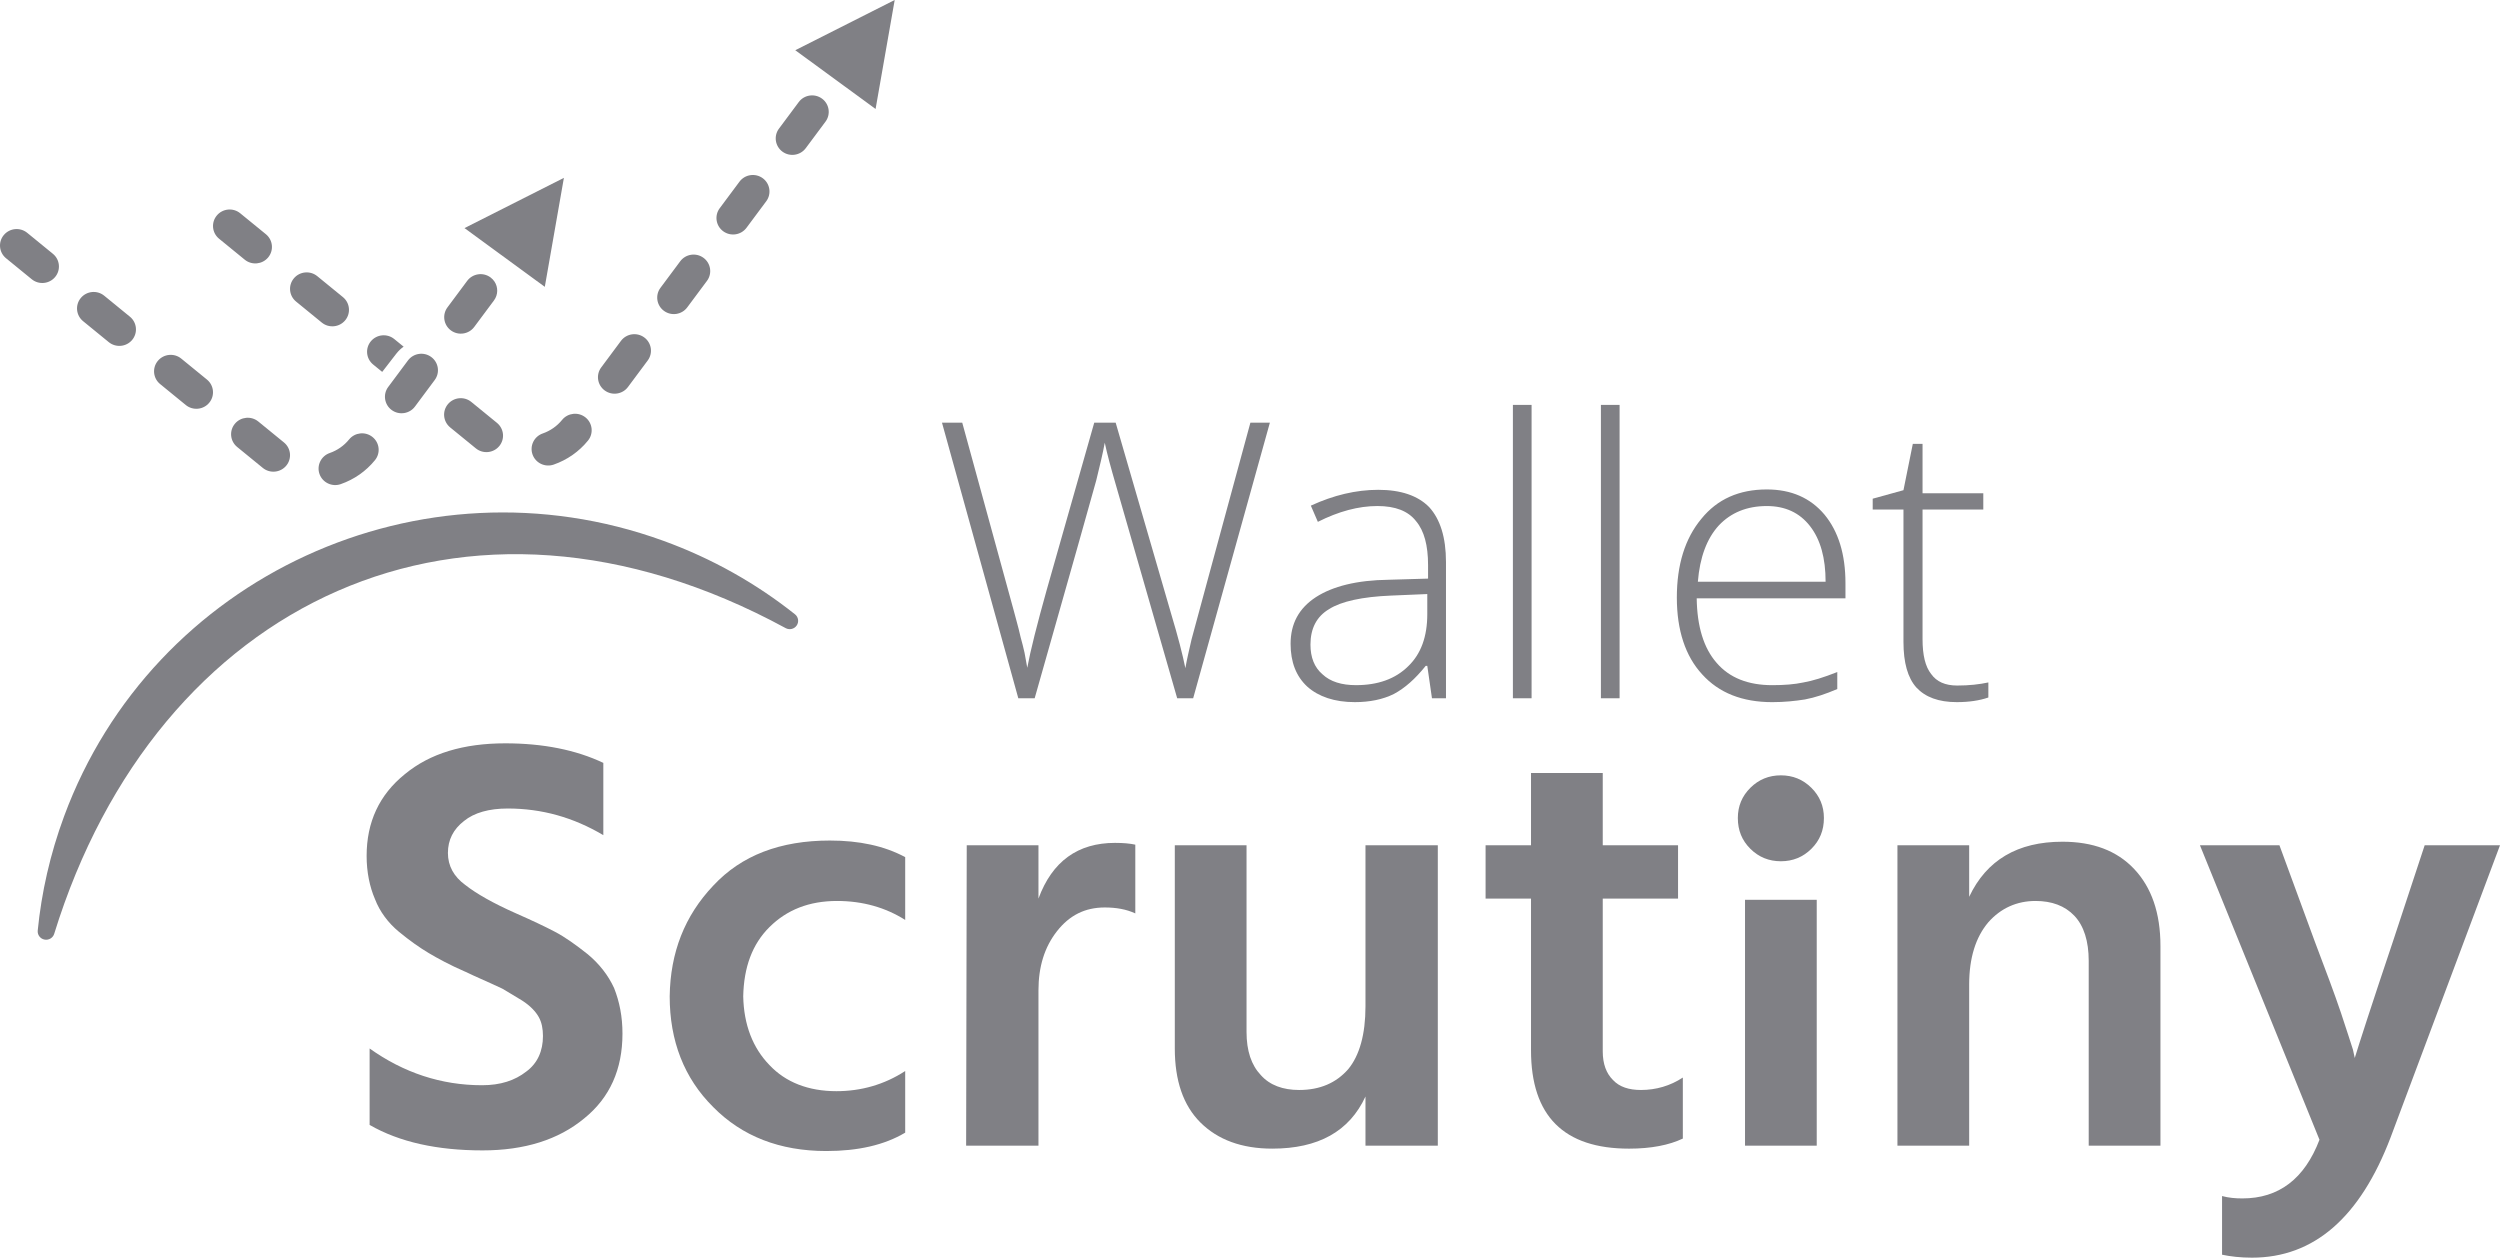
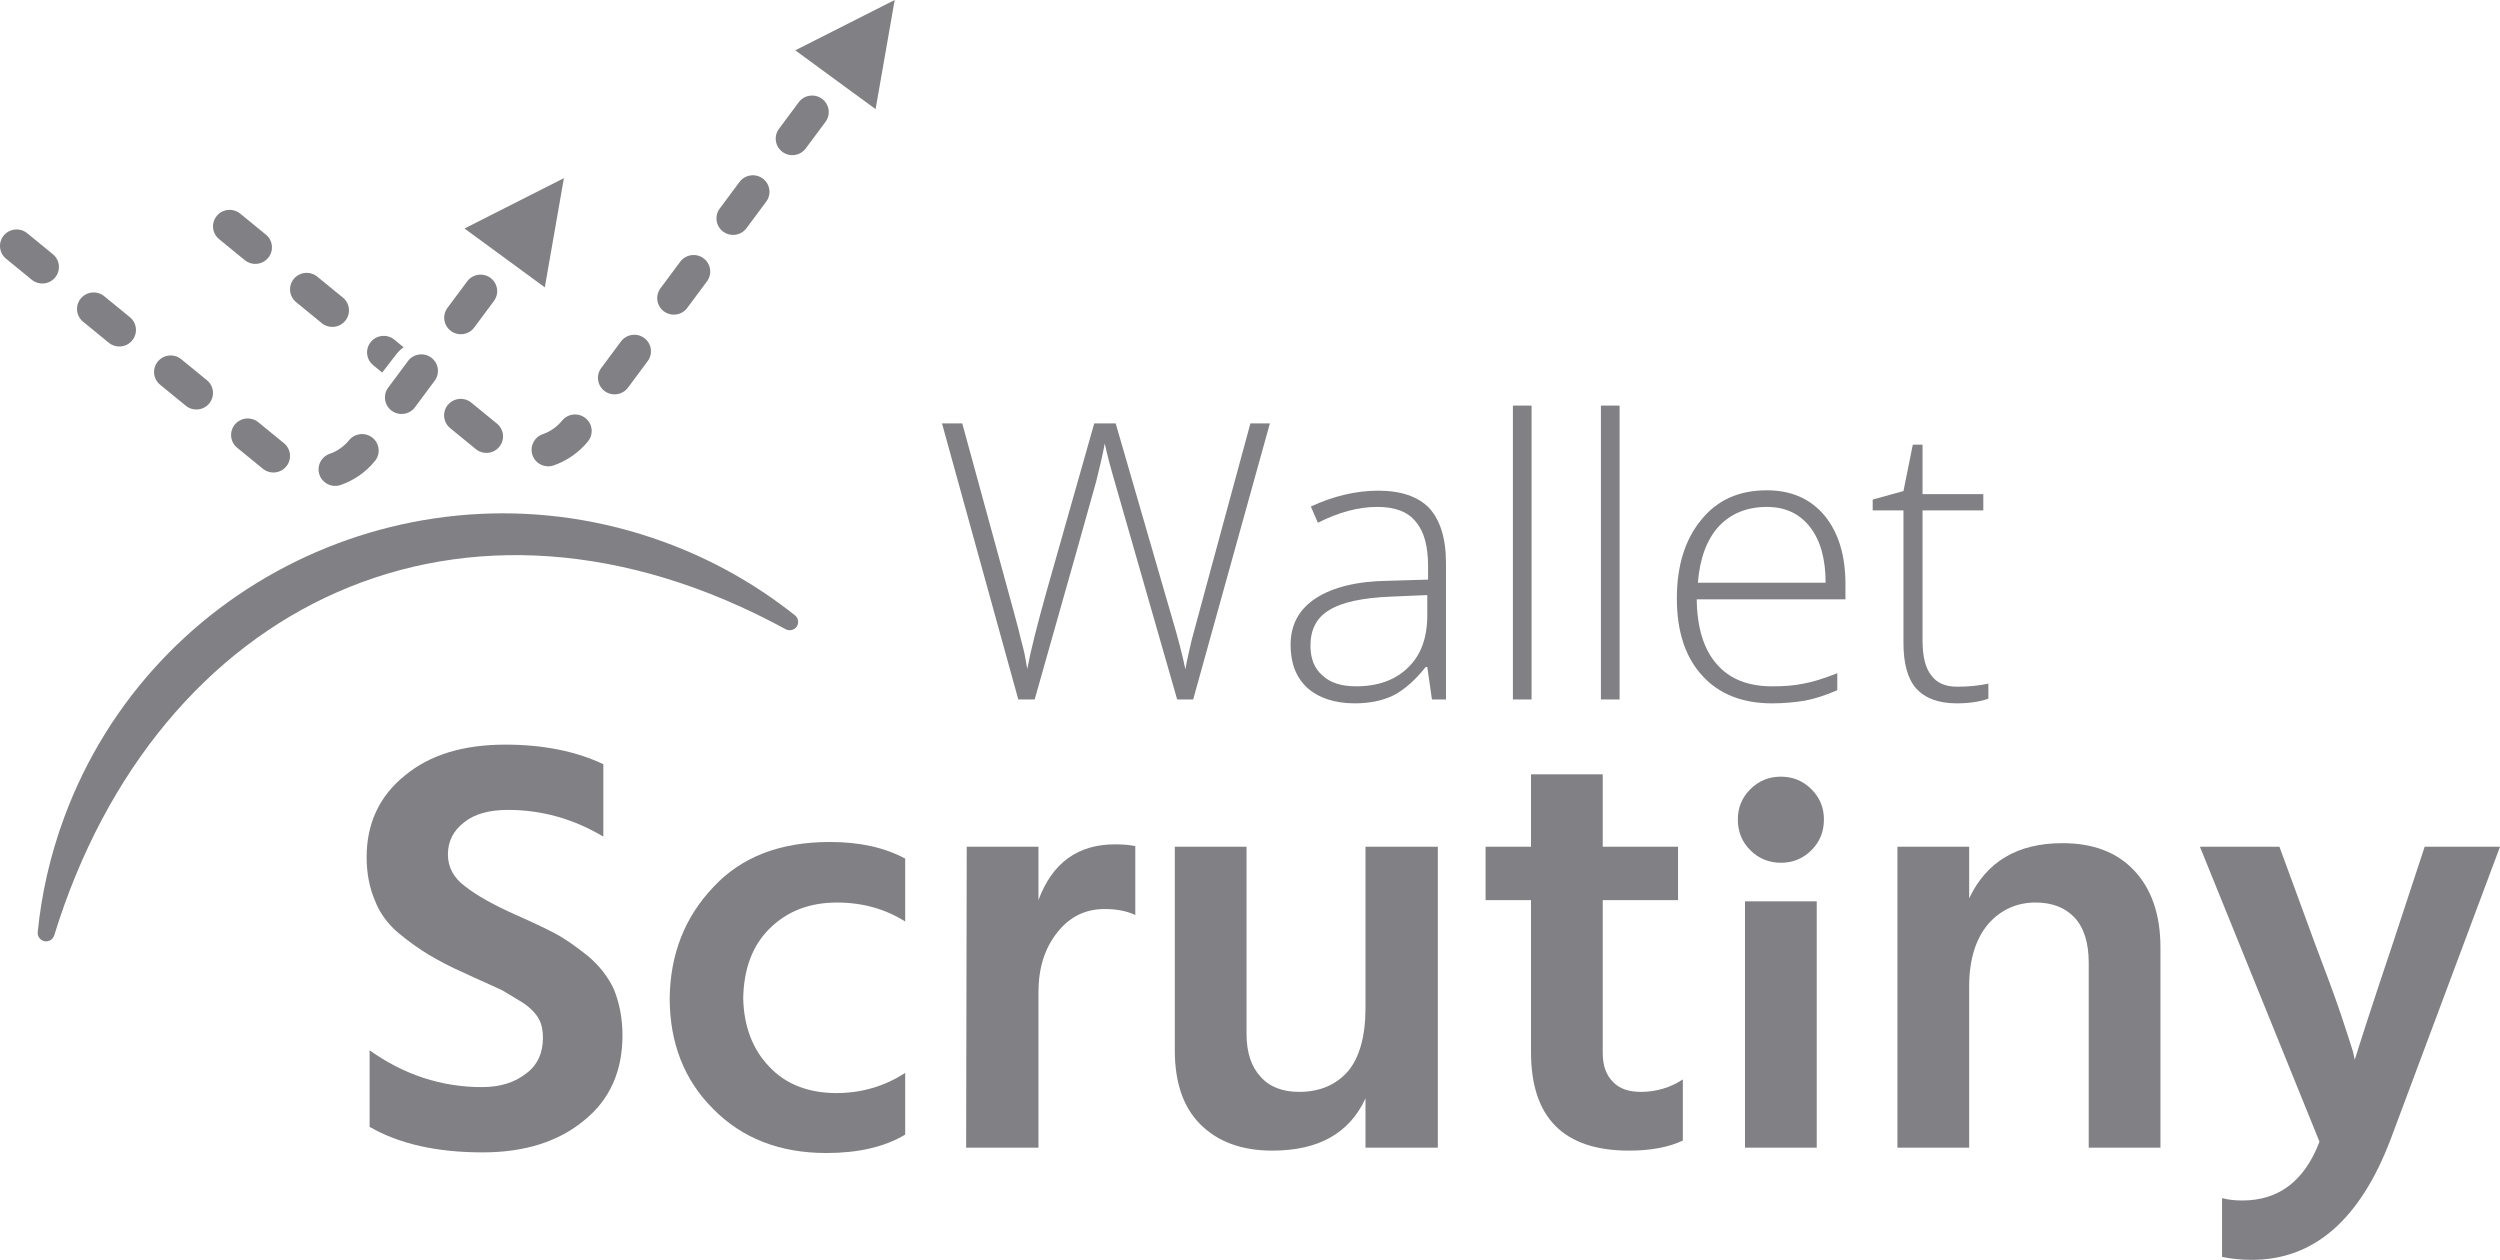
- <svg xmlns="http://www.w3.org/2000/svg" width="163" height="82" viewBox="0 0 163 82" fill="none">
-   <path d="M39.337 49.74V54.453C37.389 53.294 35.323 52.715 33.102 52.715C31.894 52.715 30.919 52.985 30.257 53.526C29.555 54.067 29.204 54.763 29.204 55.612C29.204 56.462 29.594 57.158 30.335 57.699C31.075 58.278 32.166 58.896 33.647 59.553C34.7 60.017 35.518 60.403 36.181 60.751C36.843 61.098 37.545 61.601 38.324 62.219C39.065 62.837 39.649 63.571 40.039 64.421C40.39 65.309 40.585 66.275 40.585 67.396C40.585 69.714 39.766 71.568 38.09 72.92C36.414 74.311 34.193 75.006 31.465 75.006C28.503 75.006 26.048 74.466 24.099 73.345V68.361C26.32 69.945 28.776 70.757 31.426 70.757C32.634 70.757 33.569 70.448 34.31 69.868C35.05 69.327 35.401 68.516 35.401 67.55C35.401 67.087 35.323 66.662 35.128 66.314C34.934 65.966 34.583 65.58 34.037 65.232C33.453 64.885 33.024 64.614 32.751 64.46C32.439 64.305 31.816 64.034 30.88 63.61C30.608 63.494 30.413 63.378 30.296 63.339C29.321 62.914 28.542 62.489 27.957 62.142C27.373 61.794 26.71 61.33 26.009 60.751C25.307 60.171 24.762 59.437 24.45 58.626C24.099 57.815 23.904 56.849 23.904 55.806C23.904 53.604 24.723 51.826 26.398 50.474C28.035 49.122 30.218 48.465 32.946 48.465C35.401 48.465 37.545 48.89 39.337 49.74Z" fill="#808085" />
-   <path d="M48.458 64.963C48.497 66.818 49.081 68.325 50.172 69.445C51.225 70.565 52.706 71.145 54.537 71.145C56.135 71.145 57.655 70.72 59.019 69.831V73.849C57.655 74.66 55.941 75.047 53.875 75.047C50.835 75.047 48.38 74.081 46.509 72.188C44.599 70.295 43.664 67.861 43.664 64.963C43.703 62.105 44.638 59.709 46.509 57.739C48.341 55.769 50.874 54.803 54.109 54.803C56.018 54.803 57.655 55.151 59.019 55.885V59.98C57.733 59.168 56.252 58.743 54.576 58.743C52.745 58.743 51.303 59.323 50.172 60.443C49.042 61.564 48.497 63.07 48.458 64.963Z" fill="#808085" />
-   <path d="M67.708 55.111V58.588C68.604 56.154 70.28 54.956 72.697 54.956C73.242 54.956 73.671 54.995 74.022 55.072V59.554C73.437 59.283 72.775 59.167 72.034 59.167C70.748 59.167 69.735 59.67 68.916 60.713C68.098 61.756 67.708 63.031 67.708 64.576V74.698H62.992L63.031 55.111H67.708Z" fill="#808085" />
-   <path d="M89.029 55.111H93.745V74.698H89.029V71.492C87.977 73.771 85.951 74.891 82.95 74.891C80.962 74.891 79.403 74.312 78.273 73.192C77.143 72.071 76.597 70.449 76.597 68.362V55.111H81.274V67.281C81.274 68.517 81.586 69.444 82.209 70.101C82.794 70.758 83.651 71.067 84.703 71.067C86.067 71.067 87.12 70.603 87.899 69.715C88.64 68.826 89.029 67.435 89.029 65.62V55.111Z" fill="#808085" />
-   <path d="M104.499 58.589V68.556C104.499 69.368 104.733 69.986 105.161 70.411C105.59 70.874 106.214 71.067 106.993 71.067C107.967 71.067 108.903 70.797 109.721 70.256V74.235C108.825 74.66 107.656 74.892 106.214 74.892C101.966 74.892 99.822 72.767 99.822 68.479V58.589H96.86V55.112H99.822V50.399H104.499V55.112H109.409V58.589H104.499Z" fill="#808085" />
-   <path d="M113.775 74.698V58.665H118.451V74.698H113.775ZM113.307 53.334C113.307 52.561 113.58 51.904 114.125 51.364C114.671 50.823 115.333 50.552 116.113 50.552C116.892 50.552 117.555 50.823 118.101 51.364C118.646 51.904 118.919 52.561 118.919 53.334C118.919 54.145 118.646 54.802 118.101 55.343C117.555 55.884 116.892 56.154 116.113 56.154C115.333 56.154 114.671 55.884 114.125 55.343C113.58 54.802 113.307 54.145 113.307 53.334Z" fill="#808085" />
-   <path d="M128.39 55.112V58.473C129.52 56.078 131.546 54.88 134.469 54.88C136.457 54.88 138.016 55.459 139.146 56.657C140.276 57.855 140.861 59.516 140.861 61.679V74.699H136.184V62.645C136.184 61.37 135.872 60.366 135.249 59.709C134.625 59.052 133.768 58.743 132.716 58.743C131.507 58.743 130.455 59.207 129.637 60.134C128.818 61.1 128.39 62.452 128.39 64.191V74.699H123.713V55.112H128.39Z" fill="#808085" />
-   <path d="M151.23 74.312L143.436 55.111H148.619L150.918 61.37C151.62 63.224 152.204 64.77 152.633 66.044C153.062 67.319 153.296 68.092 153.413 68.44L153.53 68.981C153.802 68.092 154.621 65.542 156.024 61.37L158.089 55.111H163L155.868 74.157C153.88 79.373 150.879 82 146.826 82C146.086 82 145.423 81.923 144.878 81.807V77.982C145.306 78.098 145.735 78.137 146.203 78.137C148.58 78.137 150.256 76.862 151.23 74.312Z" fill="#808085" />
-   <path fill-rule="evenodd" clip-rule="evenodd" d="M3.535 60.881C3.454 61.15 3.181 61.314 2.903 61.261C2.625 61.209 2.433 60.956 2.459 60.676C2.705 58.187 3.269 55.687 4.176 53.229C9.952 37.584 27.456 29.53 43.24 35.256C46.438 36.416 49.322 38.054 51.84 40.058C52.058 40.237 52.103 40.551 51.944 40.783C51.785 41.015 51.474 41.089 51.226 40.954C30.234 29.541 10.211 39.263 3.535 60.881Z" fill="#808085" />
-   <path fill-rule="evenodd" clip-rule="evenodd" d="M30.285 14.872L36.766 11.597L35.521 18.702L30.285 14.872Z" fill="#808085" />
-   <path fill-rule="evenodd" clip-rule="evenodd" d="M22.214 31.566C23.086 31.263 23.862 30.724 24.449 30.002C24.824 29.54 24.751 28.863 24.285 28.491C23.819 28.118 23.136 28.191 22.76 28.653C22.428 29.061 21.99 29.366 21.497 29.537C20.932 29.734 20.634 30.348 20.832 30.908C21.03 31.467 21.649 31.762 22.214 31.566ZM15.462 29.142C16.055 29.625 16.617 30.084 17.136 30.509C17.598 30.886 18.282 30.82 18.663 30.362C19.043 29.904 18.977 29.226 18.515 28.849C17.996 28.425 17.433 27.966 16.841 27.482C16.379 27.105 15.695 27.171 15.315 27.628C14.934 28.086 15 28.764 15.462 29.142ZM27.055 26.508C27.473 25.947 27.904 25.368 28.343 24.778C28.699 24.3 28.596 23.627 28.114 23.274C27.633 22.922 26.954 23.024 26.598 23.502C26.159 24.091 25.728 24.67 25.31 25.231C24.955 25.709 25.058 26.382 25.539 26.735C26.021 27.087 26.7 26.985 27.055 26.508ZM10.44 25.041C11 25.498 11.56 25.956 12.114 26.408C12.576 26.785 13.26 26.719 13.64 26.261C14.021 25.803 13.955 25.126 13.493 24.748C12.939 24.296 12.379 23.839 11.819 23.381C11.357 23.004 10.672 23.07 10.292 23.528C9.911 23.986 9.978 24.664 10.44 25.041ZM5.417 20.94C5.953 21.377 6.513 21.835 7.091 22.307C7.553 22.684 8.237 22.619 8.618 22.161C8.998 21.703 8.932 21.025 8.47 20.648C7.893 20.176 7.331 19.718 6.796 19.281C6.334 18.903 5.65 18.969 5.27 19.427C4.889 19.885 4.955 20.563 5.417 20.94ZM30.919 21.318C31.352 20.735 31.784 20.156 32.207 19.588C32.484 19.215 32.483 18.723 32.24 18.358C32.171 18.255 32.084 18.162 31.978 18.084C31.497 17.732 30.817 17.834 30.461 18.311C30.038 18.88 29.608 19.459 29.174 20.041C28.819 20.519 28.921 21.192 29.402 21.545C29.884 21.897 30.563 21.795 30.919 21.318ZM0.395 16.839C0.395 16.839 1.028 17.356 2.069 18.206C2.531 18.584 3.215 18.518 3.595 18.06C3.976 17.602 3.91 16.924 3.448 16.547C2.406 15.696 1.774 15.18 1.774 15.18C1.312 14.803 0.628 14.868 0.247 15.326C-0.133 15.784 -0.067 16.462 0.395 16.839Z" fill="#808085" />
-   <path fill-rule="evenodd" clip-rule="evenodd" d="M51.852 3.275L58.334 0L57.088 7.105L51.852 3.275Z" fill="#808085" />
-   <path fill-rule="evenodd" clip-rule="evenodd" d="M36.102 30.291C36.975 29.988 37.751 29.448 38.337 28.726C38.713 28.265 38.639 27.587 38.173 27.215C37.707 26.842 37.024 26.916 36.649 27.377C36.317 27.785 35.878 28.09 35.385 28.262C34.82 28.458 34.523 29.072 34.721 29.632C34.919 30.192 35.538 30.487 36.102 30.291ZM29.35 27.866C29.943 28.35 30.505 28.809 31.025 29.233C31.486 29.61 32.171 29.545 32.551 29.086C32.931 28.629 32.865 27.951 32.404 27.573C31.884 27.149 31.322 26.69 30.729 26.206C30.267 25.829 29.583 25.895 29.203 26.353C28.822 26.811 28.889 27.488 29.35 27.866ZM40.944 25.232C41.357 24.677 41.788 24.099 42.232 23.502C42.587 23.025 42.484 22.351 42.003 21.999C41.522 21.647 40.842 21.748 40.486 22.226C40.042 22.822 39.612 23.401 39.199 23.956C38.844 24.433 38.946 25.107 39.428 25.459C39.909 25.811 40.589 25.71 40.944 25.232ZM24.92 24.248L24.328 23.765C23.866 23.388 23.8 22.71 24.18 22.252C24.561 21.794 25.245 21.729 25.707 22.106L26.317 22.604C26.162 22.709 25.998 22.857 25.835 23.064C25.509 23.476 25.187 23.895 24.92 24.248ZM19.306 19.664C19.841 20.102 20.402 20.56 20.98 21.031C21.442 21.409 22.126 21.343 22.506 20.885C22.887 20.427 22.82 19.749 22.359 19.372C21.781 18.9 21.22 18.442 20.685 18.005C20.223 17.628 19.538 17.693 19.158 18.151C18.777 18.609 18.843 19.287 19.306 19.664ZM44.807 20.042C45.232 19.472 45.662 18.894 46.095 18.312C46.45 17.835 46.348 17.161 45.866 16.809C45.385 16.456 44.705 16.558 44.35 17.036C43.917 17.617 43.486 18.195 43.062 18.766C42.707 19.243 42.809 19.917 43.291 20.269C43.772 20.621 44.452 20.52 44.807 20.042ZM14.283 15.564C14.283 15.564 14.916 16.08 15.957 16.931C16.419 17.308 17.103 17.242 17.484 16.784C17.864 16.326 17.798 15.648 17.336 15.271C16.295 14.421 15.662 13.905 15.662 13.905C15.2 13.527 14.516 13.593 14.136 14.051C13.755 14.508 13.821 15.187 14.283 15.564ZM48.671 14.852C49.102 14.273 49.532 13.695 49.959 13.122C50.314 12.645 50.211 11.971 49.73 11.619C49.248 11.267 48.569 11.368 48.213 11.846C47.787 12.418 47.357 12.996 46.925 13.576C46.57 14.053 46.672 14.727 47.154 15.079C47.636 15.431 48.315 15.33 48.671 14.852ZM52.534 9.662C52.975 9.07 53.405 8.492 53.822 7.932C54.177 7.455 54.075 6.781 53.593 6.429C53.111 6.077 52.432 6.178 52.077 6.656C51.66 7.215 51.23 7.794 50.789 8.386C50.433 8.863 50.536 9.537 51.017 9.889C51.499 10.241 52.178 10.139 52.534 9.662Z" fill="#808085" />
-   <path d="M77.794 45.528H76.753L72.767 31.66C72.437 30.527 72.183 29.596 72.031 28.866C71.903 29.571 71.7 30.401 71.472 31.333C71.218 32.239 69.898 36.971 67.46 45.528H66.394L61.417 27.557H62.738L65.911 39.135C66.038 39.613 66.165 40.041 66.267 40.444C66.368 40.821 66.47 41.199 66.546 41.551C66.648 41.904 66.724 42.231 66.8 42.558C66.851 42.885 66.927 43.212 66.978 43.54C67.181 42.432 67.613 40.721 68.247 38.456L71.345 27.557H72.741L76.372 40.066C76.804 41.501 77.109 42.684 77.286 43.565C77.388 42.961 77.54 42.357 77.692 41.677C77.87 41.023 79.14 36.316 81.526 27.557H82.796L77.794 45.528Z" fill="#808085" />
-   <path d="M93.364 45.527L93.059 43.413H92.957C92.272 44.269 91.586 44.873 90.875 45.25C90.164 45.603 89.301 45.779 88.336 45.779C87.016 45.779 85.975 45.426 85.239 44.772C84.502 44.093 84.147 43.161 84.147 41.978C84.147 40.67 84.68 39.663 85.797 38.933C86.889 38.228 88.463 37.826 90.545 37.8L93.11 37.725V36.844C93.11 35.56 92.856 34.604 92.323 33.975C91.815 33.32 90.977 32.993 89.809 32.993C88.565 32.993 87.27 33.346 85.924 34.025L85.467 32.968C86.94 32.288 88.412 31.936 89.86 31.936C91.332 31.936 92.45 32.314 93.186 33.069C93.897 33.849 94.278 35.032 94.278 36.643V45.527H93.364ZM88.412 44.672C89.834 44.672 90.977 44.269 91.815 43.438C92.653 42.633 93.059 41.5 93.059 40.04V38.732L90.698 38.832C88.819 38.908 87.448 39.21 86.66 39.713C85.848 40.191 85.442 40.972 85.442 42.029C85.442 42.859 85.696 43.514 86.229 43.967C86.737 44.445 87.473 44.672 88.412 44.672Z" fill="#808085" />
-   <path fill-rule="evenodd" clip-rule="evenodd" d="M98.641 26.399H99.859V45.527H98.641V26.399Z" fill="#808085" />
-   <path fill-rule="evenodd" clip-rule="evenodd" d="M104.379 26.399H105.597V45.527H104.379V26.399Z" fill="#808085" />
-   <path d="M115.551 45.78C113.596 45.78 112.072 45.176 110.981 43.968C109.889 42.785 109.33 41.099 109.33 38.959C109.33 36.82 109.863 35.108 110.93 33.825C111.971 32.541 113.393 31.912 115.195 31.912C116.795 31.912 118.039 32.466 118.953 33.548C119.867 34.655 120.324 36.14 120.324 38.028V39.01H110.625C110.65 40.847 111.082 42.256 111.92 43.213C112.758 44.194 113.977 44.673 115.551 44.673C116.313 44.673 116.998 44.622 117.582 44.496C118.166 44.396 118.902 44.169 119.791 43.817V44.924C119.029 45.252 118.344 45.478 117.684 45.604C117.049 45.705 116.338 45.78 115.551 45.78ZM115.195 32.994C113.9 32.994 112.859 33.422 112.072 34.253C111.285 35.108 110.828 36.342 110.701 37.927H119.029C119.029 36.392 118.699 35.184 118.014 34.303C117.328 33.422 116.389 32.994 115.195 32.994Z" fill="#808085" />
-   <path d="M127.61 44.697C128.397 44.697 129.057 44.621 129.641 44.495V45.477C129.057 45.678 128.372 45.779 127.585 45.779C126.391 45.779 125.528 45.452 124.944 44.822C124.385 44.193 124.106 43.212 124.106 41.853V33.22H122.1V32.515L124.106 31.961L124.715 28.941H125.35V32.163H129.311V33.22H125.35V41.676C125.35 42.708 125.528 43.463 125.909 43.942C126.264 44.445 126.823 44.697 127.61 44.697Z" fill="#808085" />
+ <svg xmlns="http://www.w3.org/2000/svg" width="127" height="64" viewBox="0 0 127 64" fill="none">
+   <path d="M30.649 38.822V42.5C29.131 41.596 27.522 41.143 25.791 41.143C24.85 41.143 24.09 41.355 23.574 41.777C23.028 42.199 22.754 42.742 22.754 43.405C22.754 44.068 23.058 44.611 23.635 45.033C24.212 45.485 25.062 45.968 26.216 46.48C27.036 46.842 27.674 47.144 28.19 47.415C28.706 47.687 29.253 48.078 29.86 48.561C30.437 49.043 30.892 49.616 31.196 50.28C31.469 50.973 31.621 51.727 31.621 52.602C31.621 54.411 30.983 55.858 29.678 56.913C28.372 57.999 26.641 58.541 24.516 58.541C22.208 58.541 20.295 58.119 18.776 57.245V53.355C20.507 54.592 22.42 55.225 24.485 55.225C25.427 55.225 26.155 54.983 26.732 54.531C27.309 54.109 27.582 53.476 27.582 52.722C27.582 52.36 27.522 52.029 27.37 51.757C27.218 51.486 26.945 51.184 26.52 50.913C26.064 50.642 25.73 50.431 25.518 50.31C25.275 50.189 24.789 49.978 24.06 49.647C23.848 49.556 23.696 49.466 23.605 49.435C22.846 49.104 22.238 48.772 21.783 48.501C21.327 48.229 20.811 47.867 20.264 47.415C19.718 46.963 19.293 46.39 19.05 45.757C18.776 45.124 18.625 44.37 18.625 43.556C18.625 41.837 19.262 40.45 20.568 39.395C21.843 38.339 23.544 37.827 25.669 37.827C27.582 37.827 29.253 38.158 30.649 38.822Z" fill="#808085" />
+   <path d="M37.755 50.703C37.786 52.151 38.241 53.326 39.091 54.201C39.911 55.075 41.065 55.528 42.492 55.528C43.737 55.528 44.922 55.196 45.984 54.502V57.638C44.922 58.272 43.586 58.573 41.976 58.573C39.608 58.573 37.695 57.819 36.237 56.342C34.749 54.864 34.02 52.965 34.02 50.703C34.051 48.472 34.779 46.602 36.237 45.065C37.664 43.527 39.638 42.773 42.158 42.773C43.646 42.773 44.922 43.044 45.984 43.617V46.813C44.982 46.18 43.828 45.849 42.523 45.849C41.096 45.849 39.972 46.301 39.091 47.175C38.211 48.05 37.786 49.226 37.755 50.703Z" fill="#808085" />
+   <path d="M52.754 43.013V45.727C53.453 43.828 54.758 42.893 56.641 42.893C57.066 42.893 57.4 42.923 57.673 42.983V46.481C57.218 46.27 56.702 46.179 56.125 46.179C55.123 46.179 54.333 46.572 53.695 47.386C53.058 48.2 52.754 49.195 52.754 50.401V58.301H49.08L49.11 43.013H52.754Z" fill="#808085" />
+   <path d="M69.367 43.014H73.041V58.301H69.367V55.798C68.547 57.578 66.968 58.452 64.629 58.452C63.081 58.452 61.866 58 60.986 57.125C60.105 56.251 59.68 54.984 59.68 53.356V43.014H63.324V52.512C63.324 53.477 63.567 54.2 64.052 54.713C64.508 55.226 65.176 55.467 65.996 55.467C67.059 55.467 67.879 55.105 68.486 54.411C69.063 53.718 69.367 52.632 69.367 51.215V43.014Z" fill="#808085" />
+   <path d="M81.419 45.728V53.507C81.419 54.141 81.602 54.623 81.936 54.955C82.27 55.316 82.755 55.467 83.363 55.467C84.122 55.467 84.851 55.256 85.488 54.834V57.94C84.79 58.271 83.879 58.452 82.755 58.452C79.446 58.452 77.775 56.794 77.775 53.447V45.728H75.468V43.014H77.775V39.336H81.419V43.014H85.245V45.728H81.419Z" fill="#808085" />
+   <path d="M88.646 58.301V45.788H92.29V58.301H88.646ZM88.282 41.626C88.282 41.023 88.495 40.511 88.92 40.089C89.345 39.666 89.861 39.455 90.468 39.455C91.076 39.455 91.592 39.666 92.017 40.089C92.442 40.511 92.655 41.023 92.655 41.626C92.655 42.26 92.442 42.772 92.017 43.194C91.592 43.617 91.076 43.828 90.468 43.828C89.861 43.828 89.345 43.617 88.92 43.194C88.495 42.772 88.282 42.26 88.282 41.626Z" fill="#808085" />
+   <path d="M100.034 43.014V45.637C100.914 43.768 102.493 42.833 104.771 42.833C106.319 42.833 107.534 43.285 108.414 44.22C109.295 45.155 109.751 46.451 109.751 48.14V58.301H106.107V48.894C106.107 47.899 105.864 47.115 105.378 46.602C104.892 46.09 104.224 45.848 103.404 45.848C102.463 45.848 101.643 46.21 101.005 46.934C100.368 47.688 100.034 48.743 100.034 50.1V58.301H96.39V43.014H100.034Z" fill="#808085" />
+   <path d="M117.83 58L111.756 43.014H115.795L117.587 47.898C118.133 49.346 118.589 50.552 118.923 51.547C119.257 52.542 119.439 53.145 119.53 53.416L119.621 53.839C119.834 53.145 120.471 51.155 121.565 47.898L123.174 43.014H127L121.443 57.879C119.894 61.95 117.556 64 114.398 64C113.821 64 113.305 63.94 112.88 63.849V60.864C113.214 60.955 113.548 60.985 113.912 60.985C115.765 60.985 117.07 59.99 117.83 58Z" fill="#808085" />
+   <path fill-rule="evenodd" clip-rule="evenodd" d="M2.754 47.517C2.691 47.727 2.478 47.855 2.262 47.814C2.046 47.773 1.896 47.575 1.916 47.357C2.107 45.414 2.547 43.463 3.254 41.545C7.754 29.334 21.392 23.048 33.69 27.517C36.182 28.422 38.429 29.701 40.391 31.265C40.561 31.405 40.596 31.65 40.472 31.831C40.348 32.012 40.106 32.07 39.912 31.964C23.557 23.057 7.956 30.644 2.754 47.517Z" fill="#808085" />
+   <path fill-rule="evenodd" clip-rule="evenodd" d="M23.596 11.608L28.646 9.051L27.676 14.597L23.596 11.608Z" fill="#808085" />
+   <path fill-rule="evenodd" clip-rule="evenodd" d="M17.308 24.637C17.988 24.401 18.592 23.98 19.049 23.416C19.342 23.056 19.285 22.527 18.922 22.236C18.558 21.946 18.026 22.003 17.733 22.363C17.475 22.682 17.133 22.92 16.749 23.054C16.309 23.207 16.077 23.686 16.231 24.123C16.386 24.56 16.868 24.79 17.308 24.637ZM12.047 22.745C12.509 23.122 12.947 23.48 13.352 23.811C13.711 24.106 14.245 24.055 14.541 23.697C14.837 23.34 14.786 22.811 14.426 22.516C14.021 22.185 13.583 21.827 13.121 21.449C12.761 21.155 12.229 21.206 11.932 21.564C11.636 21.921 11.687 22.45 12.047 22.745ZM21.08 20.689C21.405 20.251 21.741 19.799 22.083 19.339C22.36 18.966 22.28 18.44 21.905 18.166C21.53 17.891 21.001 17.97 20.724 18.343C20.382 18.803 20.046 19.255 19.72 19.693C19.444 20.065 19.523 20.591 19.899 20.866C20.274 21.141 20.803 21.062 21.08 20.689ZM8.134 19.544C8.57 19.901 9.007 20.258 9.438 20.611C9.798 20.905 10.331 20.854 10.628 20.497C10.924 20.139 10.873 19.61 10.513 19.316C10.081 18.963 9.645 18.606 9.208 18.249C8.848 17.954 8.315 18.006 8.019 18.363C7.722 18.721 7.774 19.25 8.134 19.544ZM4.221 16.343C4.638 16.685 5.075 17.042 5.525 17.41C5.885 17.705 6.418 17.654 6.714 17.296C7.011 16.939 6.959 16.41 6.6 16.115C6.149 15.747 5.712 15.389 5.295 15.048C4.935 14.754 4.402 14.805 4.106 15.162C3.809 15.52 3.861 16.049 4.221 16.343ZM24.09 16.638C24.428 16.183 24.764 15.732 25.093 15.288C25.309 14.997 25.308 14.613 25.119 14.328C25.066 14.248 24.998 14.175 24.915 14.115C24.54 13.84 24.011 13.919 23.734 14.292C23.404 14.736 23.068 15.187 22.73 15.642C22.454 16.015 22.533 16.54 22.909 16.815C23.284 17.09 23.813 17.011 24.09 16.638ZM0.308 13.143C0.308 13.143 0.801 13.546 1.612 14.21C1.972 14.504 2.505 14.453 2.801 14.096C3.098 13.738 3.046 13.209 2.686 12.915C1.875 12.251 1.382 11.848 1.382 11.848C1.022 11.553 0.489 11.604 0.193 11.962C-0.104 12.319 -0.052 12.849 0.308 13.143Z" fill="#808085" />
+   <path fill-rule="evenodd" clip-rule="evenodd" d="M40.4 2.556L45.45 0L44.48 5.545L40.4 2.556Z" fill="#808085" />
+   <path fill-rule="evenodd" clip-rule="evenodd" d="M28.129 23.642C28.808 23.405 29.413 22.984 29.87 22.421C30.163 22.06 30.106 21.531 29.742 21.241C29.379 20.95 28.847 21.007 28.555 21.368C28.296 21.686 27.954 21.924 27.57 22.058C27.13 22.211 26.898 22.69 27.052 23.127C27.206 23.564 27.689 23.795 28.129 23.642ZM22.868 21.749C23.33 22.127 23.768 22.485 24.173 22.816C24.532 23.11 25.065 23.059 25.362 22.701C25.658 22.344 25.607 21.815 25.247 21.521C24.842 21.19 24.404 20.831 23.942 20.454C23.582 20.159 23.049 20.211 22.753 20.568C22.457 20.925 22.508 21.454 22.868 21.749ZM31.901 19.693C32.223 19.26 32.559 18.809 32.904 18.343C33.181 17.971 33.101 17.445 32.726 17.17C32.351 16.895 31.822 16.974 31.545 17.347C31.198 17.812 30.863 18.264 30.541 18.697C30.265 19.07 30.344 19.596 30.72 19.87C31.095 20.145 31.624 20.066 31.901 19.693ZM19.416 18.926L18.955 18.549C18.595 18.254 18.544 17.725 18.84 17.367C19.136 17.01 19.669 16.959 20.029 17.253L20.505 17.642C20.384 17.724 20.256 17.84 20.129 18.001C19.875 18.323 19.624 18.65 19.416 18.926ZM15.042 15.348C15.459 15.689 15.896 16.047 16.346 16.415C16.706 16.709 17.239 16.658 17.535 16.3C17.832 15.943 17.78 15.414 17.421 15.12C16.97 14.752 16.533 14.394 16.116 14.053C15.756 13.758 15.223 13.809 14.927 14.167C14.63 14.524 14.682 15.053 15.042 15.348ZM34.911 15.643C35.242 15.198 35.577 14.747 35.914 14.293C36.191 13.92 36.112 13.394 35.736 13.119C35.361 12.844 34.832 12.924 34.555 13.296C34.217 13.75 33.882 14.201 33.551 14.646C33.275 15.019 33.355 15.545 33.73 15.82C34.105 16.095 34.634 16.015 34.911 15.643ZM11.129 12.147C11.129 12.147 11.622 12.55 12.433 13.214C12.793 13.509 13.326 13.457 13.622 13.1C13.919 12.742 13.867 12.213 13.507 11.919C12.696 11.255 12.203 10.852 12.203 10.852C11.843 10.558 11.31 10.609 11.014 10.966C10.717 11.324 10.769 11.853 11.129 12.147ZM37.921 11.592C38.258 11.14 38.593 10.688 38.925 10.242C39.202 9.869 39.122 9.343 38.746 9.068C38.371 8.793 37.842 8.873 37.565 9.245C37.233 9.692 36.898 10.143 36.562 10.596C36.285 10.968 36.364 11.494 36.739 11.769C37.115 12.044 37.644 11.965 37.921 11.592ZM40.931 7.541C41.275 7.079 41.61 6.628 41.935 6.191C42.212 5.818 42.132 5.293 41.757 5.018C41.381 4.743 40.852 4.822 40.575 5.195C40.251 5.631 39.915 6.083 39.572 6.545C39.295 6.917 39.374 7.443 39.75 7.718C40.125 7.993 40.654 7.914 40.931 7.541Z" fill="#808085" />
+   <path d="M60.613 35.534H59.801L56.696 24.71C56.438 23.826 56.241 23.099 56.122 22.53C56.023 23.08 55.865 23.728 55.687 24.455C55.489 25.162 54.46 28.855 52.561 35.534H51.73L47.853 21.508H48.882L51.354 30.544C51.453 30.918 51.552 31.252 51.631 31.566C51.71 31.861 51.789 32.155 51.849 32.43C51.928 32.705 51.987 32.961 52.047 33.216C52.086 33.471 52.146 33.727 52.185 33.982C52.343 33.118 52.68 31.782 53.174 30.014L55.588 21.508H56.676L59.505 31.271C59.841 32.391 60.078 33.314 60.217 34.002C60.296 33.53 60.415 33.059 60.533 32.529C60.672 32.018 61.661 28.344 63.521 21.508H64.51L60.613 35.534Z" fill="#808085" />
+   <path d="M72.743 35.533L72.506 33.883H72.427C71.893 34.551 71.359 35.023 70.805 35.317C70.251 35.592 69.578 35.73 68.826 35.73C67.798 35.73 66.987 35.455 66.413 34.944C65.839 34.414 65.562 33.687 65.562 32.764C65.562 31.742 65.978 30.956 66.848 30.387C67.699 29.837 68.925 29.522 70.547 29.503L72.546 29.444V28.756C72.546 27.754 72.348 27.008 71.932 26.517C71.537 26.006 70.884 25.751 69.974 25.751C69.004 25.751 67.996 26.026 66.947 26.556L66.591 25.731C67.738 25.201 68.886 24.926 70.013 24.926C71.161 24.926 72.031 25.22 72.605 25.81C73.159 26.419 73.456 27.342 73.456 28.599V35.533H72.743ZM68.886 34.865C69.994 34.865 70.884 34.551 71.537 33.903C72.189 33.274 72.506 32.39 72.506 31.251V30.23L70.666 30.308C69.202 30.367 68.134 30.603 67.521 30.996C66.888 31.369 66.571 31.978 66.571 32.803C66.571 33.451 66.769 33.962 67.184 34.316C67.58 34.689 68.154 34.865 68.886 34.865Z" fill="#808085" />
+   <path fill-rule="evenodd" clip-rule="evenodd" d="M76.855 20.604H77.804V35.533H76.855V20.604Z" fill="#808085" />
+   <path fill-rule="evenodd" clip-rule="evenodd" d="M81.326 20.604H82.275V35.533H81.326V20.604Z" fill="#808085" />
+   <path d="M90.03 35.731C88.507 35.731 87.32 35.259 86.469 34.316C85.619 33.393 85.184 32.077 85.184 30.407C85.184 28.738 85.599 27.402 86.43 26.4C87.241 25.398 88.349 24.907 89.753 24.907C91 24.907 91.969 25.339 92.681 26.184C93.393 27.048 93.749 28.207 93.749 29.68V30.447H86.193C86.212 31.881 86.549 32.981 87.201 33.727C87.854 34.493 88.804 34.866 90.03 34.866C90.624 34.866 91.158 34.827 91.613 34.729C92.068 34.65 92.642 34.474 93.334 34.199V35.063C92.741 35.318 92.207 35.495 91.692 35.593C91.198 35.672 90.644 35.731 90.03 35.731ZM89.753 25.752C88.745 25.752 87.933 26.086 87.32 26.734C86.707 27.402 86.351 28.364 86.252 29.602H92.741C92.741 28.404 92.483 27.461 91.949 26.773C91.415 26.086 90.683 25.752 89.753 25.752Z" fill="#808085" />
+   <path d="M99.426 34.885C100.039 34.885 100.554 34.826 101.009 34.728V35.494C100.554 35.651 100.02 35.73 99.406 35.73C98.477 35.73 97.804 35.474 97.349 34.983C96.914 34.492 96.696 33.726 96.696 32.665V25.927H95.133V25.378L96.696 24.945L97.171 22.588H97.665V25.102H100.752V25.927H97.665V32.528C97.665 33.333 97.804 33.923 98.101 34.296C98.378 34.689 98.813 34.885 99.426 34.885Z" fill="#808085" />
</svg>
